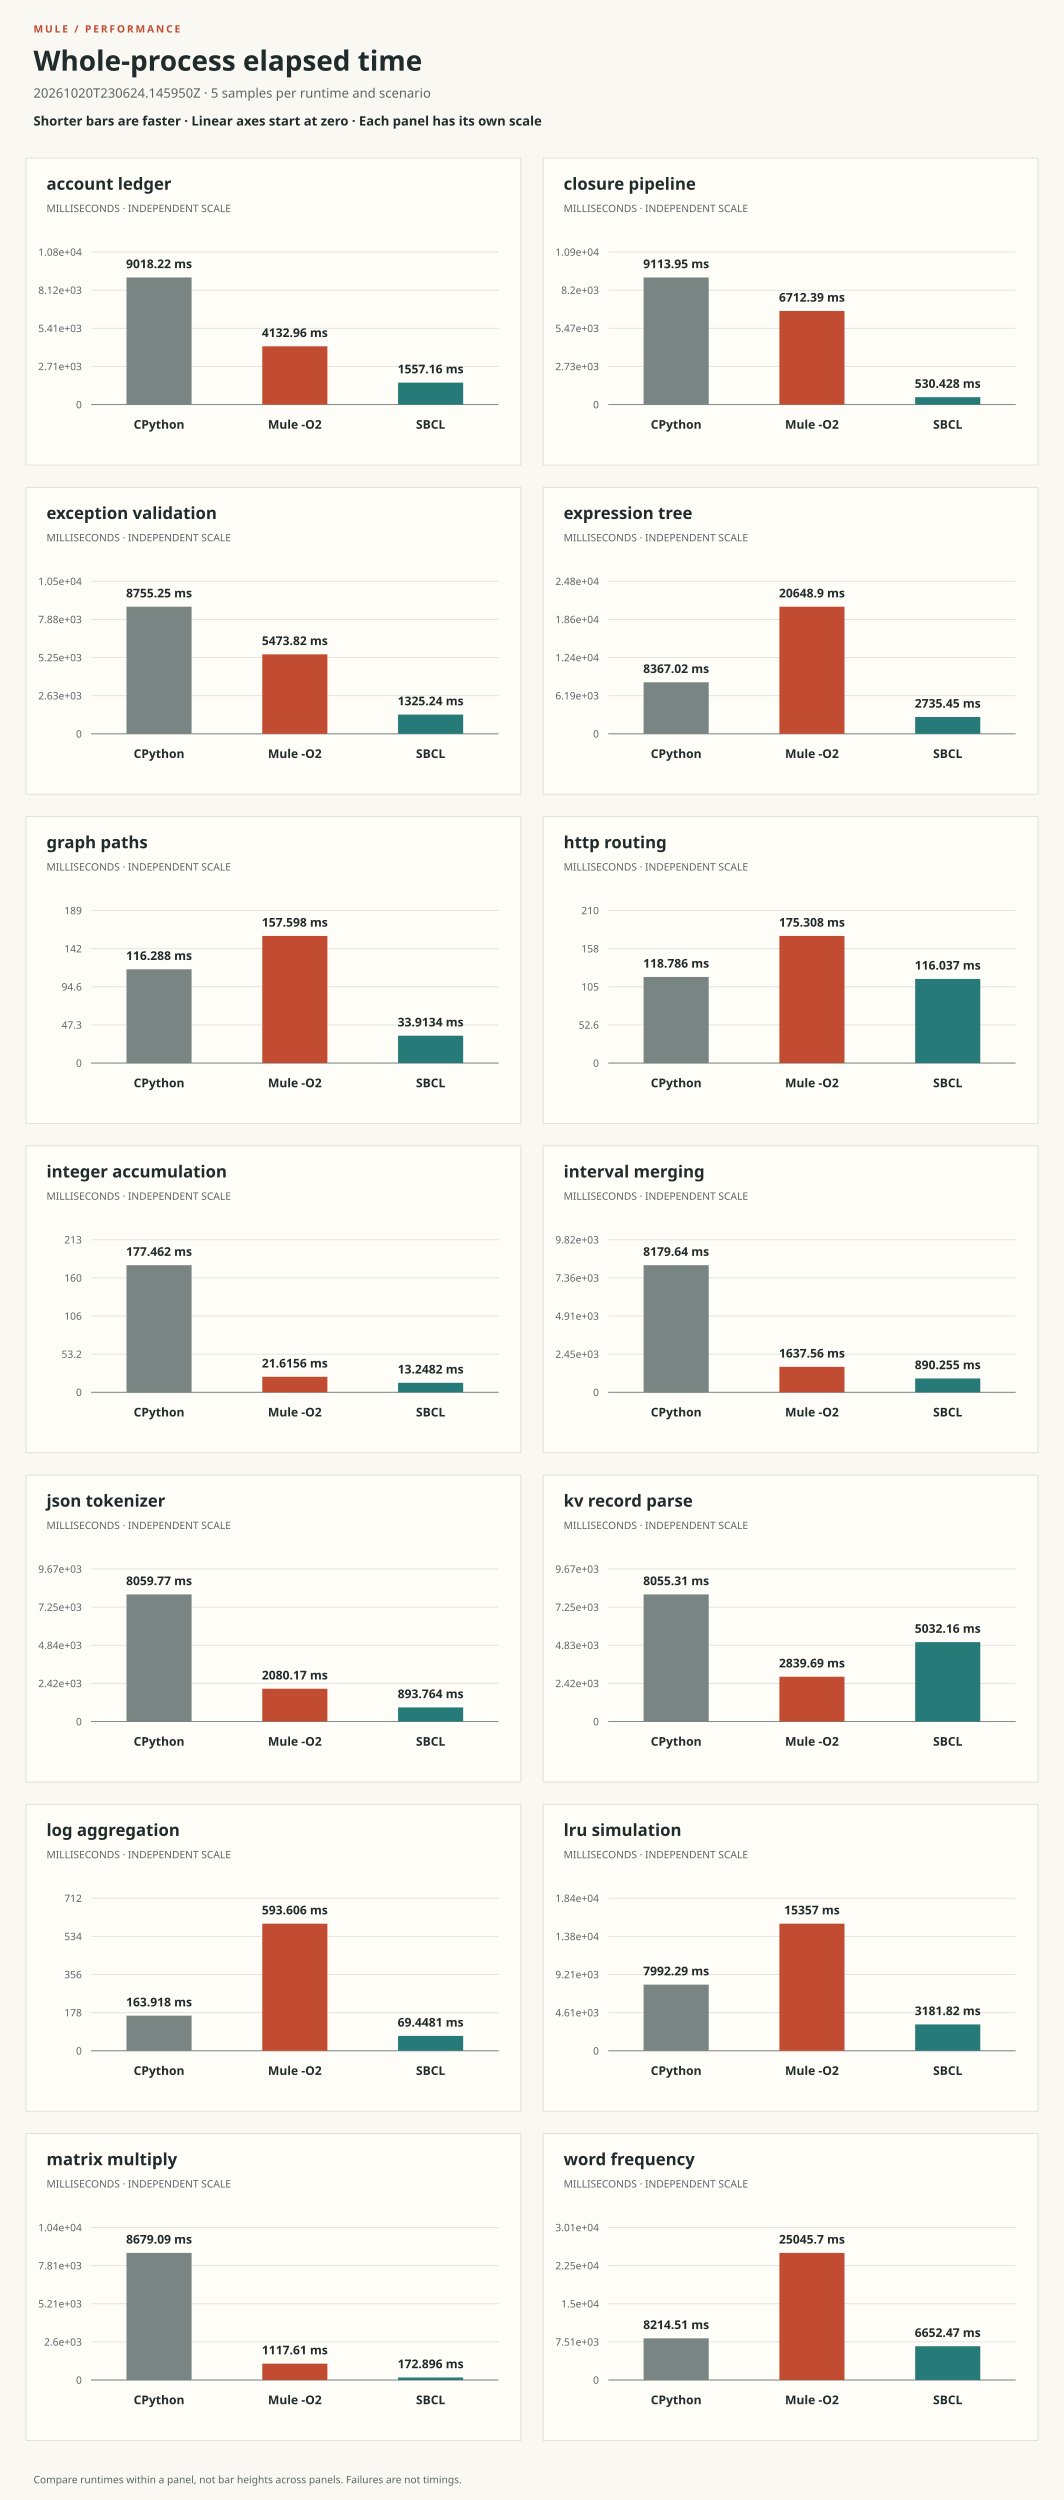
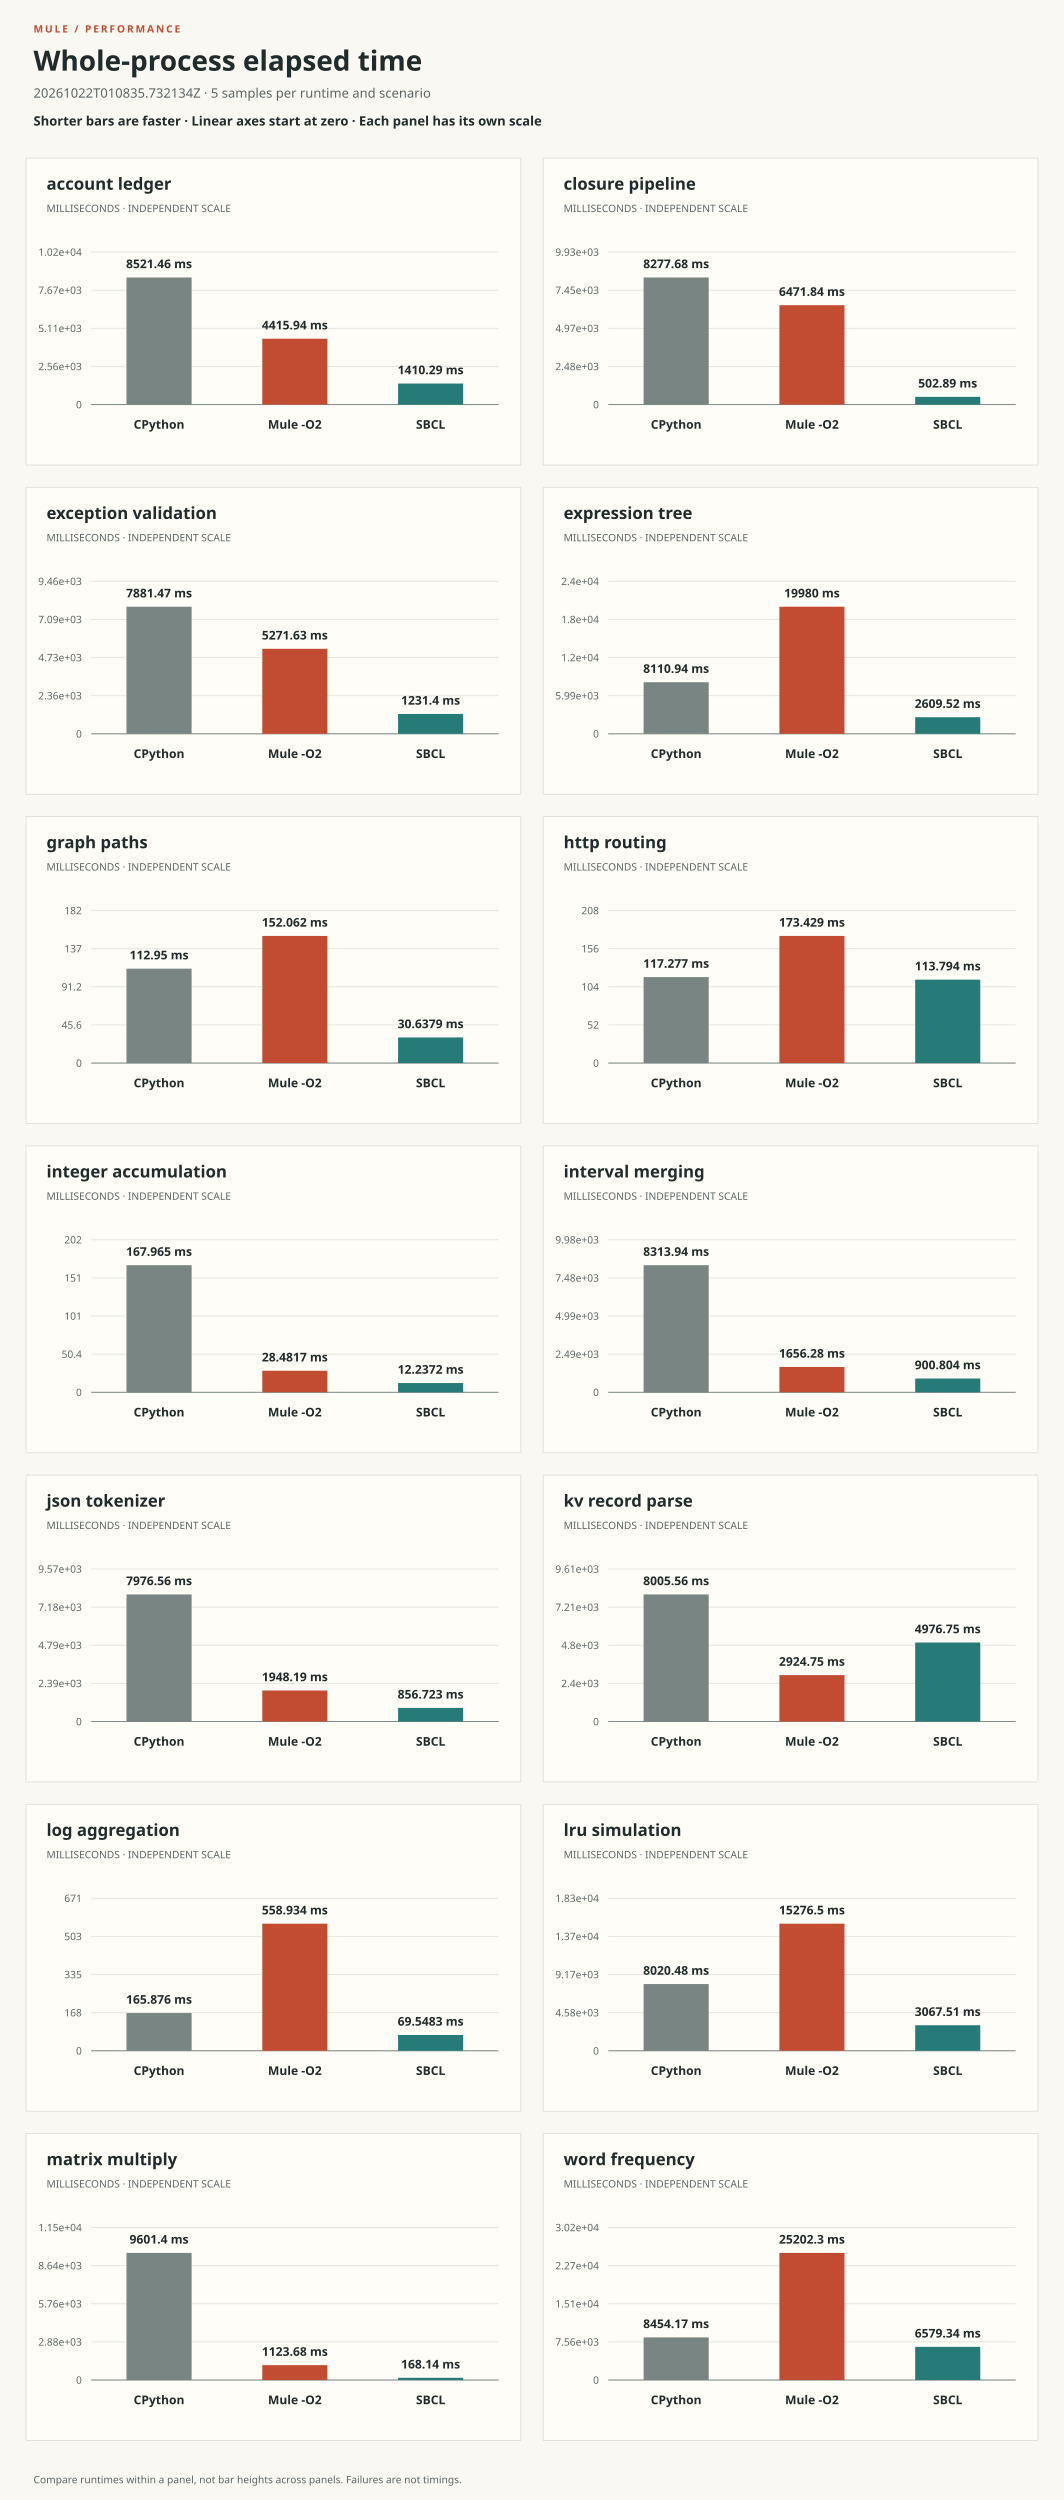
<svg xmlns="http://www.w3.org/2000/svg" viewBox="0 0 1144 2688" role="img" aria-labelledby="title description">
  <rect width="1144" height="2688" fill="#faf8f3" />
  <g font-family="system-ui,sans-serif" fill="#202b2b" font-size="14">
    <text x="36" y="35" font-size="11" font-weight="700" letter-spacing="2" fill="#c14c32">MULE / PERFORMANCE</text>
    <text x="36" y="76" font-size="30" font-weight="650">Whole-process elapsed time</text>
-     <text x="36" y="105" fill="#596564">20261020T230624.145950Z · 5 samples per runtime and scenario</text>
+     <text x="36" y="105" fill="#596564">20261022T010835.732134Z · 5 samples per runtime and scenario</text>
    <text x="36" y="135" font-weight="600">Shorter bars are faster · Linear axes start at zero · Each panel has its own scale</text>
    <g data-case="account_ledger">
      <rect x="28" y="170" width="532" height="330" fill="#fffdf8" stroke="#dedfd8" />
      <text x="50" y="204" font-size="18" font-weight="650">account ledger</text>
      <text x="50" y="228" font-size="11" fill="#596564">MILLISECONDS · INDEPENDENT SCALE</text>
      <line x1="98" y1="435.00" x2="536" y2="435.00" stroke="#e2e3dc" />
      <text x="88" y="439.00" font-size="11" fill="#596564" text-anchor="end">0</text>
      <line x1="98" y1="394.00" x2="536" y2="394.00" stroke="#e2e3dc" />
-       <text x="88" y="398.00" font-size="11" fill="#596564" text-anchor="end">2.71e+03</text>
+       <text x="88" y="398.00" font-size="11" fill="#596564" text-anchor="end">2.56e+03</text>
      <line x1="98" y1="353.00" x2="536" y2="353.00" stroke="#e2e3dc" />
-       <text x="88" y="357.00" font-size="11" fill="#596564" text-anchor="end">5.41e+03</text>
+       <text x="88" y="357.00" font-size="11" fill="#596564" text-anchor="end">5.11e+03</text>
      <line x1="98" y1="312.00" x2="536" y2="312.00" stroke="#e2e3dc" />
-       <text x="88" y="316.00" font-size="11" fill="#596564" text-anchor="end">8.12e+03</text>
+       <text x="88" y="316.00" font-size="11" fill="#596564" text-anchor="end">7.67e+03</text>
      <line x1="98" y1="271.00" x2="536" y2="271.00" stroke="#e2e3dc" />
-       <text x="88" y="275.00" font-size="11" fill="#596564" text-anchor="end">1.08e+04</text>
+       <text x="88" y="275.00" font-size="11" fill="#596564" text-anchor="end">1.02e+04</text>
      <line data-zero-y="435" x1="98" y1="435" x2="536" y2="435" stroke="#788582" />
-       <rect data-runtime="cpython" data-ms="9018.2236770633608" x="136.00" y="298.33" width="70.00" height="136.67" fill="#788582" />
-       <text x="171.00" y="288.33" text-anchor="middle" font-size="13" font-weight="650">9018.22 ms</text>
+       <rect data-runtime="cpython" data-ms="8521.4588210001239" x="136.00" y="298.33" width="70.00" height="136.67" fill="#788582" />
+       <text x="171.00" y="288.33" text-anchor="middle" font-size="13" font-weight="650">8521.46 ms</text>
      <text data-runtime="cpython" x="171.00" y="461" text-anchor="middle" font-size="13" font-weight="600">CPython</text>
-       <rect data-runtime="mule-o2" data-ms="4132.9628019593656" x="282.00" y="372.37" width="70.00" height="62.63" fill="#c14c32" />
-       <text x="317.00" y="362.37" text-anchor="middle" font-size="13" font-weight="650">4132.96 ms</text>
+       <rect data-runtime="mule-o2" data-ms="4415.9376530005829" x="282.00" y="364.18" width="70.00" height="70.82" fill="#c14c32" />
+       <text x="317.00" y="354.18" text-anchor="middle" font-size="13" font-weight="650">4415.94 ms</text>
      <text data-runtime="mule-o2" x="317.00" y="461" text-anchor="middle" font-size="13" font-weight="600">Mule -O2</text>
-       <rect data-runtime="sbcl" data-ms="1557.1615600492805" x="428.00" y="411.40" width="70.00" height="23.60" fill="#267a77" />
-       <text x="463.00" y="401.40" text-anchor="middle" font-size="13" font-weight="650">1557.16 ms</text>
+       <rect data-runtime="sbcl" data-ms="1410.2853300028073" x="428.00" y="412.38" width="70.00" height="22.62" fill="#267a77" />
+       <text x="463.00" y="402.38" text-anchor="middle" font-size="13" font-weight="650">1410.29 ms</text>
      <text data-runtime="sbcl" x="463.00" y="461" text-anchor="middle" font-size="13" font-weight="600">SBCL</text>
    </g>
    <g data-case="closure_pipeline">
      <rect x="584" y="170" width="532" height="330" fill="#fffdf8" stroke="#dedfd8" />
      <text x="606" y="204" font-size="18" font-weight="650">closure pipeline</text>
      <text x="606" y="228" font-size="11" fill="#596564">MILLISECONDS · INDEPENDENT SCALE</text>
      <line x1="654" y1="435.00" x2="1092" y2="435.00" stroke="#e2e3dc" />
      <text x="644" y="439.00" font-size="11" fill="#596564" text-anchor="end">0</text>
      <line x1="654" y1="394.00" x2="1092" y2="394.00" stroke="#e2e3dc" />
-       <text x="644" y="398.00" font-size="11" fill="#596564" text-anchor="end">2.73e+03</text>
+       <text x="644" y="398.00" font-size="11" fill="#596564" text-anchor="end">2.48e+03</text>
      <line x1="654" y1="353.00" x2="1092" y2="353.00" stroke="#e2e3dc" />
-       <text x="644" y="357.00" font-size="11" fill="#596564" text-anchor="end">5.47e+03</text>
+       <text x="644" y="357.00" font-size="11" fill="#596564" text-anchor="end">4.97e+03</text>
      <line x1="654" y1="312.00" x2="1092" y2="312.00" stroke="#e2e3dc" />
-       <text x="644" y="316.00" font-size="11" fill="#596564" text-anchor="end">8.2e+03</text>
+       <text x="644" y="316.00" font-size="11" fill="#596564" text-anchor="end">7.45e+03</text>
      <line x1="654" y1="271.00" x2="1092" y2="271.00" stroke="#e2e3dc" />
-       <text x="644" y="275.00" font-size="11" fill="#596564" text-anchor="end">1.09e+04</text>
+       <text x="644" y="275.00" font-size="11" fill="#596564" text-anchor="end">9.93e+03</text>
      <line data-zero-y="435" x1="654" y1="435" x2="1092" y2="435" stroke="#788582" />
-       <rect data-runtime="cpython" data-ms="9113.9527410268784" x="692.00" y="298.33" width="70.00" height="136.67" fill="#788582" />
-       <text x="727.00" y="288.33" text-anchor="middle" font-size="13" font-weight="650">9113.95 ms</text>
+       <rect data-runtime="cpython" data-ms="8277.6770489981573" x="692.00" y="298.33" width="70.00" height="136.67" fill="#788582" />
+       <text x="727.00" y="288.33" text-anchor="middle" font-size="13" font-weight="650">8277.68 ms</text>
      <text data-runtime="cpython" x="727.00" y="461" text-anchor="middle" font-size="13" font-weight="600">CPython</text>
-       <rect data-runtime="mule-o2" data-ms="6712.3915220145136" x="838.00" y="334.35" width="70.00" height="100.65" fill="#c14c32" />
-       <text x="873.00" y="324.35" text-anchor="middle" font-size="13" font-weight="650">6712.39 ms</text>
+       <rect data-runtime="mule-o2" data-ms="6471.8425840001146" x="838.00" y="328.15" width="70.00" height="106.85" fill="#c14c32" />
+       <text x="873.00" y="318.15" text-anchor="middle" font-size="13" font-weight="650">6471.84 ms</text>
      <text data-runtime="mule-o2" x="873.00" y="461" text-anchor="middle" font-size="13" font-weight="600">Mule -O2</text>
-       <rect data-runtime="sbcl" data-ms="530.42849199846387" x="984.00" y="427.05" width="70.00" height="7.95" fill="#267a77" />
-       <text x="1019.00" y="417.05" text-anchor="middle" font-size="13" font-weight="650">530.428 ms</text>
+       <rect data-runtime="sbcl" data-ms="502.89020399941364" x="984.00" y="426.70" width="70.00" height="8.30" fill="#267a77" />
+       <text x="1019.00" y="416.70" text-anchor="middle" font-size="13" font-weight="650">502.89 ms</text>
      <text data-runtime="sbcl" x="1019.00" y="461" text-anchor="middle" font-size="13" font-weight="600">SBCL</text>
    </g>
    <g data-case="exception_validation">
      <rect x="28" y="524" width="532" height="330" fill="#fffdf8" stroke="#dedfd8" />
      <text x="50" y="558" font-size="18" font-weight="650">exception validation</text>
      <text x="50" y="582" font-size="11" fill="#596564">MILLISECONDS · INDEPENDENT SCALE</text>
      <line x1="98" y1="789.00" x2="536" y2="789.00" stroke="#e2e3dc" />
      <text x="88" y="793.00" font-size="11" fill="#596564" text-anchor="end">0</text>
      <line x1="98" y1="748.00" x2="536" y2="748.00" stroke="#e2e3dc" />
-       <text x="88" y="752.00" font-size="11" fill="#596564" text-anchor="end">2.63e+03</text>
+       <text x="88" y="752.00" font-size="11" fill="#596564" text-anchor="end">2.36e+03</text>
      <line x1="98" y1="707.00" x2="536" y2="707.00" stroke="#e2e3dc" />
-       <text x="88" y="711.00" font-size="11" fill="#596564" text-anchor="end">5.25e+03</text>
+       <text x="88" y="711.00" font-size="11" fill="#596564" text-anchor="end">4.73e+03</text>
      <line x1="98" y1="666.00" x2="536" y2="666.00" stroke="#e2e3dc" />
-       <text x="88" y="670.00" font-size="11" fill="#596564" text-anchor="end">7.88e+03</text>
+       <text x="88" y="670.00" font-size="11" fill="#596564" text-anchor="end">7.09e+03</text>
      <line x1="98" y1="625.00" x2="536" y2="625.00" stroke="#e2e3dc" />
-       <text x="88" y="629.00" font-size="11" fill="#596564" text-anchor="end">1.05e+04</text>
+       <text x="88" y="629.00" font-size="11" fill="#596564" text-anchor="end">9.46e+03</text>
      <line data-zero-y="789" x1="98" y1="789" x2="536" y2="789" stroke="#788582" />
-       <rect data-runtime="cpython" data-ms="8755.2459388971329" x="136.00" y="652.33" width="70.00" height="136.67" fill="#788582" />
-       <text x="171.00" y="642.33" text-anchor="middle" font-size="13" font-weight="650">8755.25 ms</text>
+       <rect data-runtime="cpython" data-ms="7881.4739400004328" x="136.00" y="652.33" width="70.00" height="136.67" fill="#788582" />
+       <text x="171.00" y="642.33" text-anchor="middle" font-size="13" font-weight="650">7881.47 ms</text>
      <text data-runtime="cpython" x="171.00" y="815" text-anchor="middle" font-size="13" font-weight="600">CPython</text>
-       <rect data-runtime="mule-o2" data-ms="5473.8245531916618" x="282.00" y="703.56" width="70.00" height="85.44" fill="#c14c32" />
-       <text x="317.00" y="693.56" text-anchor="middle" font-size="13" font-weight="650">5473.82 ms</text>
+       <rect data-runtime="mule-o2" data-ms="5271.6265960007149" x="282.00" y="697.59" width="70.00" height="91.41" fill="#c14c32" />
+       <text x="317.00" y="687.59" text-anchor="middle" font-size="13" font-weight="650">5271.63 ms</text>
      <text data-runtime="mule-o2" x="317.00" y="815" text-anchor="middle" font-size="13" font-weight="600">Mule -O2</text>
-       <rect data-runtime="sbcl" data-ms="1325.242891907692" x="428.00" y="768.31" width="70.00" height="20.69" fill="#267a77" />
-       <text x="463.00" y="758.31" text-anchor="middle" font-size="13" font-weight="650">1325.24 ms</text>
+       <rect data-runtime="sbcl" data-ms="1231.3977880003222" x="428.00" y="767.65" width="70.00" height="21.35" fill="#267a77" />
+       <text x="463.00" y="757.65" text-anchor="middle" font-size="13" font-weight="650">1231.4 ms</text>
      <text data-runtime="sbcl" x="463.00" y="815" text-anchor="middle" font-size="13" font-weight="600">SBCL</text>
    </g>
    <g data-case="expression_tree">
      <rect x="584" y="524" width="532" height="330" fill="#fffdf8" stroke="#dedfd8" />
      <text x="606" y="558" font-size="18" font-weight="650">expression tree</text>
      <text x="606" y="582" font-size="11" fill="#596564">MILLISECONDS · INDEPENDENT SCALE</text>
      <line x1="654" y1="789.00" x2="1092" y2="789.00" stroke="#e2e3dc" />
      <text x="644" y="793.00" font-size="11" fill="#596564" text-anchor="end">0</text>
      <line x1="654" y1="748.00" x2="1092" y2="748.00" stroke="#e2e3dc" />
-       <text x="644" y="752.00" font-size="11" fill="#596564" text-anchor="end">6.19e+03</text>
+       <text x="644" y="752.00" font-size="11" fill="#596564" text-anchor="end">5.99e+03</text>
      <line x1="654" y1="707.00" x2="1092" y2="707.00" stroke="#e2e3dc" />
-       <text x="644" y="711.00" font-size="11" fill="#596564" text-anchor="end">1.24e+04</text>
+       <text x="644" y="711.00" font-size="11" fill="#596564" text-anchor="end">1.2e+04</text>
      <line x1="654" y1="666.00" x2="1092" y2="666.00" stroke="#e2e3dc" />
-       <text x="644" y="670.00" font-size="11" fill="#596564" text-anchor="end">1.86e+04</text>
+       <text x="644" y="670.00" font-size="11" fill="#596564" text-anchor="end">1.8e+04</text>
      <line x1="654" y1="625.00" x2="1092" y2="625.00" stroke="#e2e3dc" />
-       <text x="644" y="629.00" font-size="11" fill="#596564" text-anchor="end">2.48e+04</text>
+       <text x="644" y="629.00" font-size="11" fill="#596564" text-anchor="end">2.4e+04</text>
      <line data-zero-y="789" x1="654" y1="789" x2="1092" y2="789" stroke="#788582" />
-       <rect data-runtime="cpython" data-ms="8367.0215460006148" x="692.00" y="733.62" width="70.00" height="55.38" fill="#788582" />
-       <text x="727.00" y="723.62" text-anchor="middle" font-size="13" font-weight="650">8367.02 ms</text>
+       <rect data-runtime="cpython" data-ms="8110.9404480012017" x="692.00" y="733.52" width="70.00" height="55.48" fill="#788582" />
+       <text x="727.00" y="723.52" text-anchor="middle" font-size="13" font-weight="650">8110.94 ms</text>
      <text data-runtime="cpython" x="727.00" y="815" text-anchor="middle" font-size="13" font-weight="600">CPython</text>
-       <rect data-runtime="mule-o2" data-ms="20648.887783987448" x="838.00" y="652.33" width="70.00" height="136.67" fill="#c14c32" />
-       <text x="873.00" y="642.33" text-anchor="middle" font-size="13" font-weight="650">20648.9 ms</text>
+       <rect data-runtime="mule-o2" data-ms="19979.976620998059" x="838.00" y="652.33" width="70.00" height="136.67" fill="#c14c32" />
+       <text x="873.00" y="642.33" text-anchor="middle" font-size="13" font-weight="650">19980 ms</text>
      <text data-runtime="mule-o2" x="873.00" y="815" text-anchor="middle" font-size="13" font-weight="600">Mule -O2</text>
-       <rect data-runtime="sbcl" data-ms="2735.4507311247289" x="984.00" y="770.90" width="70.00" height="18.10" fill="#267a77" />
-       <text x="1019.00" y="760.90" text-anchor="middle" font-size="13" font-weight="650">2735.45 ms</text>
+       <rect data-runtime="sbcl" data-ms="2609.5236300025135" x="984.00" y="771.15" width="70.00" height="17.85" fill="#267a77" />
+       <text x="1019.00" y="761.15" text-anchor="middle" font-size="13" font-weight="650">2609.52 ms</text>
      <text data-runtime="sbcl" x="1019.00" y="815" text-anchor="middle" font-size="13" font-weight="600">SBCL</text>
    </g>
    <g data-case="graph_paths">
      <rect x="28" y="878" width="532" height="330" fill="#fffdf8" stroke="#dedfd8" />
      <text x="50" y="912" font-size="18" font-weight="650">graph paths</text>
      <text x="50" y="936" font-size="11" fill="#596564">MILLISECONDS · INDEPENDENT SCALE</text>
      <line x1="98" y1="1143.00" x2="536" y2="1143.00" stroke="#e2e3dc" />
      <text x="88" y="1147.00" font-size="11" fill="#596564" text-anchor="end">0</text>
      <line x1="98" y1="1102.00" x2="536" y2="1102.00" stroke="#e2e3dc" />
-       <text x="88" y="1106.00" font-size="11" fill="#596564" text-anchor="end">47.3</text>
+       <text x="88" y="1106.00" font-size="11" fill="#596564" text-anchor="end">45.6</text>
      <line x1="98" y1="1061.00" x2="536" y2="1061.00" stroke="#e2e3dc" />
-       <text x="88" y="1065.00" font-size="11" fill="#596564" text-anchor="end">94.6</text>
+       <text x="88" y="1065.00" font-size="11" fill="#596564" text-anchor="end">91.2</text>
      <line x1="98" y1="1020.00" x2="536" y2="1020.00" stroke="#e2e3dc" />
-       <text x="88" y="1024.00" font-size="11" fill="#596564" text-anchor="end">142</text>
+       <text x="88" y="1024.00" font-size="11" fill="#596564" text-anchor="end">137</text>
      <line x1="98" y1="979.00" x2="536" y2="979.00" stroke="#e2e3dc" />
-       <text x="88" y="983.00" font-size="11" fill="#596564" text-anchor="end">189</text>
+       <text x="88" y="983.00" font-size="11" fill="#596564" text-anchor="end">182</text>
      <line data-zero-y="1143" x1="98" y1="1143" x2="536" y2="1143" stroke="#788582" />
-       <rect data-runtime="cpython" data-ms="116.28799000754952" x="136.00" y="1042.16" width="70.00" height="100.84" fill="#788582" />
-       <text x="171.00" y="1032.16" text-anchor="middle" font-size="13" font-weight="650">116.288 ms</text>
+       <rect data-runtime="cpython" data-ms="112.94986000211793" x="136.00" y="1041.49" width="70.00" height="101.51" fill="#788582" />
+       <text x="171.00" y="1031.49" text-anchor="middle" font-size="13" font-weight="650">112.95 ms</text>
      <text data-runtime="cpython" x="171.00" y="1169" text-anchor="middle" font-size="13" font-weight="600">CPython</text>
-       <rect data-runtime="mule-o2" data-ms="157.59835299104452" x="282.00" y="1006.33" width="70.00" height="136.67" fill="#c14c32" />
-       <text x="317.00" y="996.33" text-anchor="middle" font-size="13" font-weight="650">157.598 ms</text>
+       <rect data-runtime="mule-o2" data-ms="152.06223600034718" x="282.00" y="1006.33" width="70.00" height="136.67" fill="#c14c32" />
+       <text x="317.00" y="996.33" text-anchor="middle" font-size="13" font-weight="650">152.062 ms</text>
      <text data-runtime="mule-o2" x="317.00" y="1169" text-anchor="middle" font-size="13" font-weight="600">Mule -O2</text>
-       <rect data-runtime="sbcl" data-ms="33.913444960489869" x="428.00" y="1113.59" width="70.00" height="29.41" fill="#267a77" />
-       <text x="463.00" y="1103.59" text-anchor="middle" font-size="13" font-weight="650">33.9134 ms</text>
+       <rect data-runtime="sbcl" data-ms="30.637935000413563" x="428.00" y="1115.46" width="70.00" height="27.54" fill="#267a77" />
+       <text x="463.00" y="1105.46" text-anchor="middle" font-size="13" font-weight="650">30.6379 ms</text>
      <text data-runtime="sbcl" x="463.00" y="1169" text-anchor="middle" font-size="13" font-weight="600">SBCL</text>
    </g>
    <g data-case="http_routing">
      <rect x="584" y="878" width="532" height="330" fill="#fffdf8" stroke="#dedfd8" />
      <text x="606" y="912" font-size="18" font-weight="650">http routing</text>
      <text x="606" y="936" font-size="11" fill="#596564">MILLISECONDS · INDEPENDENT SCALE</text>
      <line x1="654" y1="1143.00" x2="1092" y2="1143.00" stroke="#e2e3dc" />
      <text x="644" y="1147.00" font-size="11" fill="#596564" text-anchor="end">0</text>
      <line x1="654" y1="1102.00" x2="1092" y2="1102.00" stroke="#e2e3dc" />
-       <text x="644" y="1106.00" font-size="11" fill="#596564" text-anchor="end">52.6</text>
+       <text x="644" y="1106.00" font-size="11" fill="#596564" text-anchor="end">52</text>
      <line x1="654" y1="1061.00" x2="1092" y2="1061.00" stroke="#e2e3dc" />
-       <text x="644" y="1065.00" font-size="11" fill="#596564" text-anchor="end">105</text>
+       <text x="644" y="1065.00" font-size="11" fill="#596564" text-anchor="end">104</text>
      <line x1="654" y1="1020.00" x2="1092" y2="1020.00" stroke="#e2e3dc" />
-       <text x="644" y="1024.00" font-size="11" fill="#596564" text-anchor="end">158</text>
+       <text x="644" y="1024.00" font-size="11" fill="#596564" text-anchor="end">156</text>
      <line x1="654" y1="979.00" x2="1092" y2="979.00" stroke="#e2e3dc" />
-       <text x="644" y="983.00" font-size="11" fill="#596564" text-anchor="end">210</text>
+       <text x="644" y="983.00" font-size="11" fill="#596564" text-anchor="end">208</text>
      <line data-zero-y="1143" x1="654" y1="1143" x2="1092" y2="1143" stroke="#788582" />
-       <rect data-runtime="cpython" data-ms="118.785958038643" x="692.00" y="1050.40" width="70.00" height="92.60" fill="#788582" />
-       <text x="727.00" y="1040.40" text-anchor="middle" font-size="13" font-weight="650">118.786 ms</text>
+       <rect data-runtime="cpython" data-ms="117.276793000201" x="692.00" y="1050.58" width="70.00" height="92.42" fill="#788582" />
+       <text x="727.00" y="1040.58" text-anchor="middle" font-size="13" font-weight="650">117.277 ms</text>
      <text data-runtime="cpython" x="727.00" y="1169" text-anchor="middle" font-size="13" font-weight="600">CPython</text>
-       <rect data-runtime="mule-o2" data-ms="175.30763917602599" x="838.00" y="1006.33" width="70.00" height="136.67" fill="#c14c32" />
-       <text x="873.00" y="996.33" text-anchor="middle" font-size="13" font-weight="650">175.308 ms</text>
+       <rect data-runtime="mule-o2" data-ms="173.42921999807004" x="838.00" y="1006.33" width="70.00" height="136.67" fill="#c14c32" />
+       <text x="873.00" y="996.33" text-anchor="middle" font-size="13" font-weight="650">173.429 ms</text>
      <text data-runtime="mule-o2" x="873.00" y="1169" text-anchor="middle" font-size="13" font-weight="600">Mule -O2</text>
-       <rect data-runtime="sbcl" data-ms="116.03702208958566" x="984.00" y="1052.54" width="70.00" height="90.46" fill="#267a77" />
-       <text x="1019.00" y="1042.54" text-anchor="middle" font-size="13" font-weight="650">116.037 ms</text>
+       <rect data-runtime="sbcl" data-ms="113.7938000028953" x="984.00" y="1053.33" width="70.00" height="89.67" fill="#267a77" />
+       <text x="1019.00" y="1043.33" text-anchor="middle" font-size="13" font-weight="650">113.794 ms</text>
      <text data-runtime="sbcl" x="1019.00" y="1169" text-anchor="middle" font-size="13" font-weight="600">SBCL</text>
    </g>
    <g data-case="integer_accumulation">
      <rect x="28" y="1232" width="532" height="330" fill="#fffdf8" stroke="#dedfd8" />
      <text x="50" y="1266" font-size="18" font-weight="650">integer accumulation</text>
      <text x="50" y="1290" font-size="11" fill="#596564">MILLISECONDS · INDEPENDENT SCALE</text>
      <line x1="98" y1="1497.00" x2="536" y2="1497.00" stroke="#e2e3dc" />
      <text x="88" y="1501.00" font-size="11" fill="#596564" text-anchor="end">0</text>
      <line x1="98" y1="1456.00" x2="536" y2="1456.00" stroke="#e2e3dc" />
-       <text x="88" y="1460.00" font-size="11" fill="#596564" text-anchor="end">53.2</text>
+       <text x="88" y="1460.00" font-size="11" fill="#596564" text-anchor="end">50.4</text>
      <line x1="98" y1="1415.00" x2="536" y2="1415.00" stroke="#e2e3dc" />
-       <text x="88" y="1419.00" font-size="11" fill="#596564" text-anchor="end">106</text>
+       <text x="88" y="1419.00" font-size="11" fill="#596564" text-anchor="end">101</text>
      <line x1="98" y1="1374.00" x2="536" y2="1374.00" stroke="#e2e3dc" />
-       <text x="88" y="1378.00" font-size="11" fill="#596564" text-anchor="end">160</text>
+       <text x="88" y="1378.00" font-size="11" fill="#596564" text-anchor="end">151</text>
      <line x1="98" y1="1333.00" x2="536" y2="1333.00" stroke="#e2e3dc" />
-       <text x="88" y="1337.00" font-size="11" fill="#596564" text-anchor="end">213</text>
+       <text x="88" y="1337.00" font-size="11" fill="#596564" text-anchor="end">202</text>
      <line data-zero-y="1497" x1="98" y1="1497" x2="536" y2="1497" stroke="#788582" />
-       <rect data-runtime="cpython" data-ms="177.46184207499027" x="136.00" y="1360.33" width="70.00" height="136.67" fill="#788582" />
-       <text x="171.00" y="1350.33" text-anchor="middle" font-size="13" font-weight="650">177.462 ms</text>
+       <rect data-runtime="cpython" data-ms="167.96531699947082" x="136.00" y="1360.33" width="70.00" height="136.67" fill="#788582" />
+       <text x="171.00" y="1350.33" text-anchor="middle" font-size="13" font-weight="650">167.965 ms</text>
      <text data-runtime="cpython" x="171.00" y="1523" text-anchor="middle" font-size="13" font-weight="600">CPython</text>
-       <rect data-runtime="mule-o2" data-ms="21.615620004013181" x="282.00" y="1480.35" width="70.00" height="16.65" fill="#c14c32" />
-       <text x="317.00" y="1470.35" text-anchor="middle" font-size="13" font-weight="650">21.6156 ms</text>
+       <rect data-runtime="mule-o2" data-ms="28.481727997132111" x="282.00" y="1473.83" width="70.00" height="23.17" fill="#c14c32" />
+       <text x="317.00" y="1463.83" text-anchor="middle" font-size="13" font-weight="650">28.4817 ms</text>
      <text data-runtime="mule-o2" x="317.00" y="1523" text-anchor="middle" font-size="13" font-weight="600">Mule -O2</text>
-       <rect data-runtime="sbcl" data-ms="13.24821007438004" x="428.00" y="1486.80" width="70.00" height="10.20" fill="#267a77" />
-       <text x="463.00" y="1476.80" text-anchor="middle" font-size="13" font-weight="650">13.2482 ms</text>
+       <rect data-runtime="sbcl" data-ms="12.237205999554135" x="428.00" y="1487.04" width="70.00" height="9.96" fill="#267a77" />
+       <text x="463.00" y="1477.04" text-anchor="middle" font-size="13" font-weight="650">12.2372 ms</text>
      <text data-runtime="sbcl" x="463.00" y="1523" text-anchor="middle" font-size="13" font-weight="600">SBCL</text>
    </g>
    <g data-case="interval_merging">
      <rect x="584" y="1232" width="532" height="330" fill="#fffdf8" stroke="#dedfd8" />
      <text x="606" y="1266" font-size="18" font-weight="650">interval merging</text>
      <text x="606" y="1290" font-size="11" fill="#596564">MILLISECONDS · INDEPENDENT SCALE</text>
      <line x1="654" y1="1497.00" x2="1092" y2="1497.00" stroke="#e2e3dc" />
      <text x="644" y="1501.00" font-size="11" fill="#596564" text-anchor="end">0</text>
      <line x1="654" y1="1456.00" x2="1092" y2="1456.00" stroke="#e2e3dc" />
-       <text x="644" y="1460.00" font-size="11" fill="#596564" text-anchor="end">2.45e+03</text>
+       <text x="644" y="1460.00" font-size="11" fill="#596564" text-anchor="end">2.49e+03</text>
      <line x1="654" y1="1415.00" x2="1092" y2="1415.00" stroke="#e2e3dc" />
-       <text x="644" y="1419.00" font-size="11" fill="#596564" text-anchor="end">4.91e+03</text>
+       <text x="644" y="1419.00" font-size="11" fill="#596564" text-anchor="end">4.99e+03</text>
      <line x1="654" y1="1374.00" x2="1092" y2="1374.00" stroke="#e2e3dc" />
-       <text x="644" y="1378.00" font-size="11" fill="#596564" text-anchor="end">7.36e+03</text>
+       <text x="644" y="1378.00" font-size="11" fill="#596564" text-anchor="end">7.48e+03</text>
      <line x1="654" y1="1333.00" x2="1092" y2="1333.00" stroke="#e2e3dc" />
-       <text x="644" y="1337.00" font-size="11" fill="#596564" text-anchor="end">9.82e+03</text>
+       <text x="644" y="1337.00" font-size="11" fill="#596564" text-anchor="end">9.98e+03</text>
      <line data-zero-y="1497" x1="654" y1="1497" x2="1092" y2="1497" stroke="#788582" />
-       <rect data-runtime="cpython" data-ms="8179.6386998612434" x="692.00" y="1360.33" width="70.00" height="136.67" fill="#788582" />
-       <text x="727.00" y="1350.33" text-anchor="middle" font-size="13" font-weight="650">8179.64 ms</text>
+       <rect data-runtime="cpython" data-ms="8313.9421100022446" x="692.00" y="1360.33" width="70.00" height="136.67" fill="#788582" />
+       <text x="727.00" y="1350.33" text-anchor="middle" font-size="13" font-weight="650">8313.94 ms</text>
      <text data-runtime="cpython" x="727.00" y="1523" text-anchor="middle" font-size="13" font-weight="600">CPython</text>
-       <rect data-runtime="mule-o2" data-ms="1637.5561368186027" x="838.00" y="1469.64" width="70.00" height="27.36" fill="#c14c32" />
-       <text x="873.00" y="1459.64" text-anchor="middle" font-size="13" font-weight="650">1637.56 ms</text>
+       <rect data-runtime="mule-o2" data-ms="1656.281826999475" x="838.00" y="1469.77" width="70.00" height="27.23" fill="#c14c32" />
+       <text x="873.00" y="1459.77" text-anchor="middle" font-size="13" font-weight="650">1656.28 ms</text>
      <text data-runtime="mule-o2" x="873.00" y="1523" text-anchor="middle" font-size="13" font-weight="600">Mule -O2</text>
-       <rect data-runtime="sbcl" data-ms="890.25454502552748" x="984.00" y="1482.13" width="70.00" height="14.87" fill="#267a77" />
-       <text x="1019.00" y="1472.13" text-anchor="middle" font-size="13" font-weight="650">890.255 ms</text>
+       <rect data-runtime="sbcl" data-ms="900.80442600083188" x="984.00" y="1482.19" width="70.00" height="14.81" fill="#267a77" />
+       <text x="1019.00" y="1472.19" text-anchor="middle" font-size="13" font-weight="650">900.804 ms</text>
      <text data-runtime="sbcl" x="1019.00" y="1523" text-anchor="middle" font-size="13" font-weight="600">SBCL</text>
    </g>
    <g data-case="json_tokenizer">
      <rect x="28" y="1586" width="532" height="330" fill="#fffdf8" stroke="#dedfd8" />
      <text x="50" y="1620" font-size="18" font-weight="650">json tokenizer</text>
      <text x="50" y="1644" font-size="11" fill="#596564">MILLISECONDS · INDEPENDENT SCALE</text>
      <line x1="98" y1="1851.00" x2="536" y2="1851.00" stroke="#e2e3dc" />
      <text x="88" y="1855.00" font-size="11" fill="#596564" text-anchor="end">0</text>
      <line x1="98" y1="1810.00" x2="536" y2="1810.00" stroke="#e2e3dc" />
-       <text x="88" y="1814.00" font-size="11" fill="#596564" text-anchor="end">2.42e+03</text>
+       <text x="88" y="1814.00" font-size="11" fill="#596564" text-anchor="end">2.39e+03</text>
      <line x1="98" y1="1769.00" x2="536" y2="1769.00" stroke="#e2e3dc" />
-       <text x="88" y="1773.00" font-size="11" fill="#596564" text-anchor="end">4.84e+03</text>
+       <text x="88" y="1773.00" font-size="11" fill="#596564" text-anchor="end">4.79e+03</text>
      <line x1="98" y1="1728.00" x2="536" y2="1728.00" stroke="#e2e3dc" />
-       <text x="88" y="1732.00" font-size="11" fill="#596564" text-anchor="end">7.25e+03</text>
+       <text x="88" y="1732.00" font-size="11" fill="#596564" text-anchor="end">7.18e+03</text>
      <line x1="98" y1="1687.00" x2="536" y2="1687.00" stroke="#e2e3dc" />
-       <text x="88" y="1691.00" font-size="11" fill="#596564" text-anchor="end">9.67e+03</text>
+       <text x="88" y="1691.00" font-size="11" fill="#596564" text-anchor="end">9.57e+03</text>
      <line data-zero-y="1851" x1="98" y1="1851" x2="536" y2="1851" stroke="#788582" />
-       <rect data-runtime="cpython" data-ms="8059.7691559232771" x="136.00" y="1714.33" width="70.00" height="136.67" fill="#788582" />
-       <text x="171.00" y="1704.33" text-anchor="middle" font-size="13" font-weight="650">8059.77 ms</text>
+       <rect data-runtime="cpython" data-ms="7976.5604809981596" x="136.00" y="1714.33" width="70.00" height="136.67" fill="#788582" />
+       <text x="171.00" y="1704.33" text-anchor="middle" font-size="13" font-weight="650">7976.56 ms</text>
      <text data-runtime="cpython" x="171.00" y="1877" text-anchor="middle" font-size="13" font-weight="600">CPython</text>
-       <rect data-runtime="mule-o2" data-ms="2080.1681759767234" x="282.00" y="1815.73" width="70.00" height="35.27" fill="#c14c32" />
-       <text x="317.00" y="1805.73" text-anchor="middle" font-size="13" font-weight="650">2080.17 ms</text>
+       <rect data-runtime="mule-o2" data-ms="1948.188754999137" x="282.00" y="1817.62" width="70.00" height="33.38" fill="#c14c32" />
+       <text x="317.00" y="1807.62" text-anchor="middle" font-size="13" font-weight="650">1948.19 ms</text>
      <text data-runtime="mule-o2" x="317.00" y="1877" text-anchor="middle" font-size="13" font-weight="600">Mule -O2</text>
-       <rect data-runtime="sbcl" data-ms="893.76431982964277" x="428.00" y="1835.84" width="70.00" height="15.16" fill="#267a77" />
-       <text x="463.00" y="1825.84" text-anchor="middle" font-size="13" font-weight="650">893.764 ms</text>
+       <rect data-runtime="sbcl" data-ms="856.72305200205301" x="428.00" y="1836.32" width="70.00" height="14.68" fill="#267a77" />
+       <text x="463.00" y="1826.32" text-anchor="middle" font-size="13" font-weight="650">856.723 ms</text>
      <text data-runtime="sbcl" x="463.00" y="1877" text-anchor="middle" font-size="13" font-weight="600">SBCL</text>
    </g>
    <g data-case="kv_record_parse">
      <rect x="584" y="1586" width="532" height="330" fill="#fffdf8" stroke="#dedfd8" />
      <text x="606" y="1620" font-size="18" font-weight="650">kv record parse</text>
      <text x="606" y="1644" font-size="11" fill="#596564">MILLISECONDS · INDEPENDENT SCALE</text>
      <line x1="654" y1="1851.00" x2="1092" y2="1851.00" stroke="#e2e3dc" />
      <text x="644" y="1855.00" font-size="11" fill="#596564" text-anchor="end">0</text>
      <line x1="654" y1="1810.00" x2="1092" y2="1810.00" stroke="#e2e3dc" />
-       <text x="644" y="1814.00" font-size="11" fill="#596564" text-anchor="end">2.42e+03</text>
+       <text x="644" y="1814.00" font-size="11" fill="#596564" text-anchor="end">2.4e+03</text>
      <line x1="654" y1="1769.00" x2="1092" y2="1769.00" stroke="#e2e3dc" />
-       <text x="644" y="1773.00" font-size="11" fill="#596564" text-anchor="end">4.83e+03</text>
+       <text x="644" y="1773.00" font-size="11" fill="#596564" text-anchor="end">4.8e+03</text>
      <line x1="654" y1="1728.00" x2="1092" y2="1728.00" stroke="#e2e3dc" />
-       <text x="644" y="1732.00" font-size="11" fill="#596564" text-anchor="end">7.25e+03</text>
+       <text x="644" y="1732.00" font-size="11" fill="#596564" text-anchor="end">7.21e+03</text>
      <line x1="654" y1="1687.00" x2="1092" y2="1687.00" stroke="#e2e3dc" />
-       <text x="644" y="1691.00" font-size="11" fill="#596564" text-anchor="end">9.67e+03</text>
+       <text x="644" y="1691.00" font-size="11" fill="#596564" text-anchor="end">9.61e+03</text>
      <line data-zero-y="1851" x1="654" y1="1851" x2="1092" y2="1851" stroke="#788582" />
-       <rect data-runtime="cpython" data-ms="8055.307372007519" x="692.00" y="1714.33" width="70.00" height="136.67" fill="#788582" />
-       <text x="727.00" y="1704.33" text-anchor="middle" font-size="13" font-weight="650">8055.31 ms</text>
+       <rect data-runtime="cpython" data-ms="8005.5609650007682" x="692.00" y="1714.33" width="70.00" height="136.67" fill="#788582" />
+       <text x="727.00" y="1704.33" text-anchor="middle" font-size="13" font-weight="650">8005.56 ms</text>
      <text data-runtime="cpython" x="727.00" y="1877" text-anchor="middle" font-size="13" font-weight="600">CPython</text>
-       <rect data-runtime="mule-o2" data-ms="2839.6886750124395" x="838.00" y="1802.82" width="70.00" height="48.18" fill="#c14c32" />
-       <text x="873.00" y="1792.82" text-anchor="middle" font-size="13" font-weight="650">2839.69 ms</text>
+       <rect data-runtime="mule-o2" data-ms="2924.7517120020348" x="838.00" y="1801.07" width="70.00" height="49.93" fill="#c14c32" />
+       <text x="873.00" y="1791.07" text-anchor="middle" font-size="13" font-weight="650">2924.75 ms</text>
      <text data-runtime="mule-o2" x="873.00" y="1877" text-anchor="middle" font-size="13" font-weight="600">Mule -O2</text>
-       <rect data-runtime="sbcl" data-ms="5032.1627981029451" x="984.00" y="1765.62" width="70.00" height="85.38" fill="#267a77" />
-       <text x="1019.00" y="1755.62" text-anchor="middle" font-size="13" font-weight="650">5032.16 ms</text>
+       <rect data-runtime="sbcl" data-ms="4976.7456340014178" x="984.00" y="1766.04" width="70.00" height="84.96" fill="#267a77" />
+       <text x="1019.00" y="1756.04" text-anchor="middle" font-size="13" font-weight="650">4976.75 ms</text>
      <text data-runtime="sbcl" x="1019.00" y="1877" text-anchor="middle" font-size="13" font-weight="600">SBCL</text>
    </g>
    <g data-case="log_aggregation">
      <rect x="28" y="1940" width="532" height="330" fill="#fffdf8" stroke="#dedfd8" />
      <text x="50" y="1974" font-size="18" font-weight="650">log aggregation</text>
      <text x="50" y="1998" font-size="11" fill="#596564">MILLISECONDS · INDEPENDENT SCALE</text>
      <line x1="98" y1="2205.00" x2="536" y2="2205.00" stroke="#e2e3dc" />
      <text x="88" y="2209.00" font-size="11" fill="#596564" text-anchor="end">0</text>
      <line x1="98" y1="2164.00" x2="536" y2="2164.00" stroke="#e2e3dc" />
-       <text x="88" y="2168.00" font-size="11" fill="#596564" text-anchor="end">178</text>
+       <text x="88" y="2168.00" font-size="11" fill="#596564" text-anchor="end">168</text>
      <line x1="98" y1="2123.00" x2="536" y2="2123.00" stroke="#e2e3dc" />
-       <text x="88" y="2127.00" font-size="11" fill="#596564" text-anchor="end">356</text>
+       <text x="88" y="2127.00" font-size="11" fill="#596564" text-anchor="end">335</text>
      <line x1="98" y1="2082.00" x2="536" y2="2082.00" stroke="#e2e3dc" />
-       <text x="88" y="2086.00" font-size="11" fill="#596564" text-anchor="end">534</text>
+       <text x="88" y="2086.00" font-size="11" fill="#596564" text-anchor="end">503</text>
      <line x1="98" y1="2041.00" x2="536" y2="2041.00" stroke="#e2e3dc" />
-       <text x="88" y="2045.00" font-size="11" fill="#596564" text-anchor="end">712</text>
+       <text x="88" y="2045.00" font-size="11" fill="#596564" text-anchor="end">671</text>
      <line data-zero-y="2205" x1="98" y1="2205" x2="536" y2="2205" stroke="#788582" />
-       <rect data-runtime="cpython" data-ms="163.91840809956193" x="136.00" y="2167.26" width="70.00" height="37.74" fill="#788582" />
-       <text x="171.00" y="2157.26" text-anchor="middle" font-size="13" font-weight="650">163.918 ms</text>
+       <rect data-runtime="cpython" data-ms="165.87555699879886" x="136.00" y="2164.44" width="70.00" height="40.56" fill="#788582" />
+       <text x="171.00" y="2154.44" text-anchor="middle" font-size="13" font-weight="650">165.876 ms</text>
      <text data-runtime="cpython" x="171.00" y="2231" text-anchor="middle" font-size="13" font-weight="600">CPython</text>
-       <rect data-runtime="mule-o2" data-ms="593.60572998411953" x="282.00" y="2068.33" width="70.00" height="136.67" fill="#c14c32" />
-       <text x="317.00" y="2058.33" text-anchor="middle" font-size="13" font-weight="650">593.606 ms</text>
+       <rect data-runtime="mule-o2" data-ms="558.93430600190186" x="282.00" y="2068.33" width="70.00" height="136.67" fill="#c14c32" />
+       <text x="317.00" y="2058.33" text-anchor="middle" font-size="13" font-weight="650">558.934 ms</text>
      <text data-runtime="mule-o2" x="317.00" y="2231" text-anchor="middle" font-size="13" font-weight="600">Mule -O2</text>
-       <rect data-runtime="sbcl" data-ms="69.448127876967192" x="428.00" y="2189.01" width="70.00" height="15.99" fill="#267a77" />
-       <text x="463.00" y="2179.01" text-anchor="middle" font-size="13" font-weight="650">69.4481 ms</text>
+       <rect data-runtime="sbcl" data-ms="69.548346000374295" x="428.00" y="2187.99" width="70.00" height="17.01" fill="#267a77" />
+       <text x="463.00" y="2177.99" text-anchor="middle" font-size="13" font-weight="650">69.5483 ms</text>
      <text data-runtime="sbcl" x="463.00" y="2231" text-anchor="middle" font-size="13" font-weight="600">SBCL</text>
    </g>
    <g data-case="lru_simulation">
      <rect x="584" y="1940" width="532" height="330" fill="#fffdf8" stroke="#dedfd8" />
      <text x="606" y="1974" font-size="18" font-weight="650">lru simulation</text>
      <text x="606" y="1998" font-size="11" fill="#596564">MILLISECONDS · INDEPENDENT SCALE</text>
      <line x1="654" y1="2205.00" x2="1092" y2="2205.00" stroke="#e2e3dc" />
      <text x="644" y="2209.00" font-size="11" fill="#596564" text-anchor="end">0</text>
      <line x1="654" y1="2164.00" x2="1092" y2="2164.00" stroke="#e2e3dc" />
-       <text x="644" y="2168.00" font-size="11" fill="#596564" text-anchor="end">4.61e+03</text>
+       <text x="644" y="2168.00" font-size="11" fill="#596564" text-anchor="end">4.58e+03</text>
      <line x1="654" y1="2123.00" x2="1092" y2="2123.00" stroke="#e2e3dc" />
-       <text x="644" y="2127.00" font-size="11" fill="#596564" text-anchor="end">9.21e+03</text>
+       <text x="644" y="2127.00" font-size="11" fill="#596564" text-anchor="end">9.17e+03</text>
      <line x1="654" y1="2082.00" x2="1092" y2="2082.00" stroke="#e2e3dc" />
-       <text x="644" y="2086.00" font-size="11" fill="#596564" text-anchor="end">1.38e+04</text>
+       <text x="644" y="2086.00" font-size="11" fill="#596564" text-anchor="end">1.37e+04</text>
      <line x1="654" y1="2041.00" x2="1092" y2="2041.00" stroke="#e2e3dc" />
-       <text x="644" y="2045.00" font-size="11" fill="#596564" text-anchor="end">1.84e+04</text>
+       <text x="644" y="2045.00" font-size="11" fill="#596564" text-anchor="end">1.83e+04</text>
      <line data-zero-y="2205" x1="654" y1="2205" x2="1092" y2="2205" stroke="#788582" />
-       <rect data-runtime="cpython" data-ms="7992.2899540979415" x="692.00" y="2133.87" width="70.00" height="71.13" fill="#788582" />
-       <text x="727.00" y="2123.87" text-anchor="middle" font-size="13" font-weight="650">7992.29 ms</text>
+       <rect data-runtime="cpython" data-ms="8020.4771129974688" x="692.00" y="2133.25" width="70.00" height="71.75" fill="#788582" />
+       <text x="727.00" y="2123.25" text-anchor="middle" font-size="13" font-weight="650">8020.48 ms</text>
      <text data-runtime="cpython" x="727.00" y="2231" text-anchor="middle" font-size="13" font-weight="600">CPython</text>
-       <rect data-runtime="mule-o2" data-ms="15357.02061210759" x="838.00" y="2068.33" width="70.00" height="136.67" fill="#c14c32" />
-       <text x="873.00" y="2058.33" text-anchor="middle" font-size="13" font-weight="650">15357 ms</text>
+       <rect data-runtime="mule-o2" data-ms="15276.54613499908" x="838.00" y="2068.33" width="70.00" height="136.67" fill="#c14c32" />
+       <text x="873.00" y="2058.33" text-anchor="middle" font-size="13" font-weight="650">15276.5 ms</text>
      <text data-runtime="mule-o2" x="873.00" y="2231" text-anchor="middle" font-size="13" font-weight="600">Mule -O2</text>
-       <rect data-runtime="sbcl" data-ms="3181.8157420493662" x="984.00" y="2176.68" width="70.00" height="28.32" fill="#267a77" />
-       <text x="1019.00" y="2166.68" text-anchor="middle" font-size="13" font-weight="650">3181.82 ms</text>
+       <rect data-runtime="sbcl" data-ms="3067.5145050008723" x="984.00" y="2177.56" width="70.00" height="27.44" fill="#267a77" />
+       <text x="1019.00" y="2167.56" text-anchor="middle" font-size="13" font-weight="650">3067.51 ms</text>
      <text data-runtime="sbcl" x="1019.00" y="2231" text-anchor="middle" font-size="13" font-weight="600">SBCL</text>
    </g>
    <g data-case="matrix_multiply">
      <rect x="28" y="2294" width="532" height="330" fill="#fffdf8" stroke="#dedfd8" />
      <text x="50" y="2328" font-size="18" font-weight="650">matrix multiply</text>
      <text x="50" y="2352" font-size="11" fill="#596564">MILLISECONDS · INDEPENDENT SCALE</text>
      <line x1="98" y1="2559.00" x2="536" y2="2559.00" stroke="#e2e3dc" />
      <text x="88" y="2563.00" font-size="11" fill="#596564" text-anchor="end">0</text>
      <line x1="98" y1="2518.00" x2="536" y2="2518.00" stroke="#e2e3dc" />
-       <text x="88" y="2522.00" font-size="11" fill="#596564" text-anchor="end">2.6e+03</text>
+       <text x="88" y="2522.00" font-size="11" fill="#596564" text-anchor="end">2.88e+03</text>
      <line x1="98" y1="2477.00" x2="536" y2="2477.00" stroke="#e2e3dc" />
-       <text x="88" y="2481.00" font-size="11" fill="#596564" text-anchor="end">5.21e+03</text>
+       <text x="88" y="2481.00" font-size="11" fill="#596564" text-anchor="end">5.76e+03</text>
      <line x1="98" y1="2436.00" x2="536" y2="2436.00" stroke="#e2e3dc" />
-       <text x="88" y="2440.00" font-size="11" fill="#596564" text-anchor="end">7.81e+03</text>
+       <text x="88" y="2440.00" font-size="11" fill="#596564" text-anchor="end">8.64e+03</text>
      <line x1="98" y1="2395.00" x2="536" y2="2395.00" stroke="#e2e3dc" />
-       <text x="88" y="2399.00" font-size="11" fill="#596564" text-anchor="end">1.04e+04</text>
+       <text x="88" y="2399.00" font-size="11" fill="#596564" text-anchor="end">1.15e+04</text>
      <line data-zero-y="2559" x1="98" y1="2559" x2="536" y2="2559" stroke="#788582" />
-       <rect data-runtime="cpython" data-ms="8679.0908430702984" x="136.00" y="2422.33" width="70.00" height="136.67" fill="#788582" />
-       <text x="171.00" y="2412.33" text-anchor="middle" font-size="13" font-weight="650">8679.09 ms</text>
+       <rect data-runtime="cpython" data-ms="9601.3956770002551" x="136.00" y="2422.33" width="70.00" height="136.67" fill="#788582" />
+       <text x="171.00" y="2412.33" text-anchor="middle" font-size="13" font-weight="650">9601.4 ms</text>
      <text data-runtime="cpython" x="171.00" y="2585" text-anchor="middle" font-size="13" font-weight="600">CPython</text>
-       <rect data-runtime="mule-o2" data-ms="1117.608412867412" x="282.00" y="2541.40" width="70.00" height="17.60" fill="#c14c32" />
-       <text x="317.00" y="2531.40" text-anchor="middle" font-size="13" font-weight="650">1117.61 ms</text>
+       <rect data-runtime="mule-o2" data-ms="1123.6789080030576" x="282.00" y="2543.01" width="70.00" height="15.99" fill="#c14c32" />
+       <text x="317.00" y="2533.01" text-anchor="middle" font-size="13" font-weight="650">1123.68 ms</text>
      <text data-runtime="mule-o2" x="317.00" y="2585" text-anchor="middle" font-size="13" font-weight="600">Mule -O2</text>
-       <rect data-runtime="sbcl" data-ms="172.89596702903509" x="428.00" y="2556.28" width="70.00" height="2.72" fill="#267a77" />
-       <text x="463.00" y="2546.28" text-anchor="middle" font-size="13" font-weight="650">172.896 ms</text>
+       <rect data-runtime="sbcl" data-ms="168.14026499923784" x="428.00" y="2556.61" width="70.00" height="2.39" fill="#267a77" />
+       <text x="463.00" y="2546.61" text-anchor="middle" font-size="13" font-weight="650">168.14 ms</text>
      <text data-runtime="sbcl" x="463.00" y="2585" text-anchor="middle" font-size="13" font-weight="600">SBCL</text>
    </g>
    <g data-case="word_frequency">
      <rect x="584" y="2294" width="532" height="330" fill="#fffdf8" stroke="#dedfd8" />
      <text x="606" y="2328" font-size="18" font-weight="650">word frequency</text>
      <text x="606" y="2352" font-size="11" fill="#596564">MILLISECONDS · INDEPENDENT SCALE</text>
      <line x1="654" y1="2559.00" x2="1092" y2="2559.00" stroke="#e2e3dc" />
      <text x="644" y="2563.00" font-size="11" fill="#596564" text-anchor="end">0</text>
      <line x1="654" y1="2518.00" x2="1092" y2="2518.00" stroke="#e2e3dc" />
-       <text x="644" y="2522.00" font-size="11" fill="#596564" text-anchor="end">7.51e+03</text>
+       <text x="644" y="2522.00" font-size="11" fill="#596564" text-anchor="end">7.56e+03</text>
      <line x1="654" y1="2477.00" x2="1092" y2="2477.00" stroke="#e2e3dc" />
-       <text x="644" y="2481.00" font-size="11" fill="#596564" text-anchor="end">1.5e+04</text>
+       <text x="644" y="2481.00" font-size="11" fill="#596564" text-anchor="end">1.51e+04</text>
      <line x1="654" y1="2436.00" x2="1092" y2="2436.00" stroke="#e2e3dc" />
-       <text x="644" y="2440.00" font-size="11" fill="#596564" text-anchor="end">2.25e+04</text>
+       <text x="644" y="2440.00" font-size="11" fill="#596564" text-anchor="end">2.27e+04</text>
      <line x1="654" y1="2395.00" x2="1092" y2="2395.00" stroke="#e2e3dc" />
-       <text x="644" y="2399.00" font-size="11" fill="#596564" text-anchor="end">3.01e+04</text>
+       <text x="644" y="2399.00" font-size="11" fill="#596564" text-anchor="end">3.02e+04</text>
      <line data-zero-y="2559" x1="654" y1="2559" x2="1092" y2="2559" stroke="#788582" />
-       <rect data-runtime="cpython" data-ms="8214.5121227949858" x="692.00" y="2514.18" width="70.00" height="44.82" fill="#788582" />
-       <text x="727.00" y="2504.18" text-anchor="middle" font-size="13" font-weight="650">8214.51 ms</text>
+       <rect data-runtime="cpython" data-ms="8454.1695339976286" x="692.00" y="2513.15" width="70.00" height="45.85" fill="#788582" />
+       <text x="727.00" y="2503.15" text-anchor="middle" font-size="13" font-weight="650">8454.17 ms</text>
      <text data-runtime="cpython" x="727.00" y="2585" text-anchor="middle" font-size="13" font-weight="600">CPython</text>
-       <rect data-runtime="mule-o2" data-ms="25045.654375106096" x="838.00" y="2422.33" width="70.00" height="136.67" fill="#c14c32" />
-       <text x="873.00" y="2412.33" text-anchor="middle" font-size="13" font-weight="650">25045.7 ms</text>
+       <rect data-runtime="mule-o2" data-ms="25202.304794998781" x="838.00" y="2422.33" width="70.00" height="136.67" fill="#c14c32" />
+       <text x="873.00" y="2412.33" text-anchor="middle" font-size="13" font-weight="650">25202.3 ms</text>
      <text data-runtime="mule-o2" x="873.00" y="2585" text-anchor="middle" font-size="13" font-weight="600">Mule -O2</text>
-       <rect data-runtime="sbcl" data-ms="6652.4749349337071" x="984.00" y="2522.70" width="70.00" height="36.30" fill="#267a77" />
-       <text x="1019.00" y="2512.70" text-anchor="middle" font-size="13" font-weight="650">6652.47 ms</text>
+       <rect data-runtime="sbcl" data-ms="6579.3373699998483" x="984.00" y="2523.32" width="70.00" height="35.68" fill="#267a77" />
+       <text x="1019.00" y="2513.32" text-anchor="middle" font-size="13" font-weight="650">6579.34 ms</text>
      <text data-runtime="sbcl" x="1019.00" y="2585" text-anchor="middle" font-size="13" font-weight="600">SBCL</text>
    </g>
    <text x="36" y="2670" font-size="11" fill="#596564">Compare runtimes within a panel, not bar heights across panels. Failures are not timings.</text>
  </g>
</svg>
